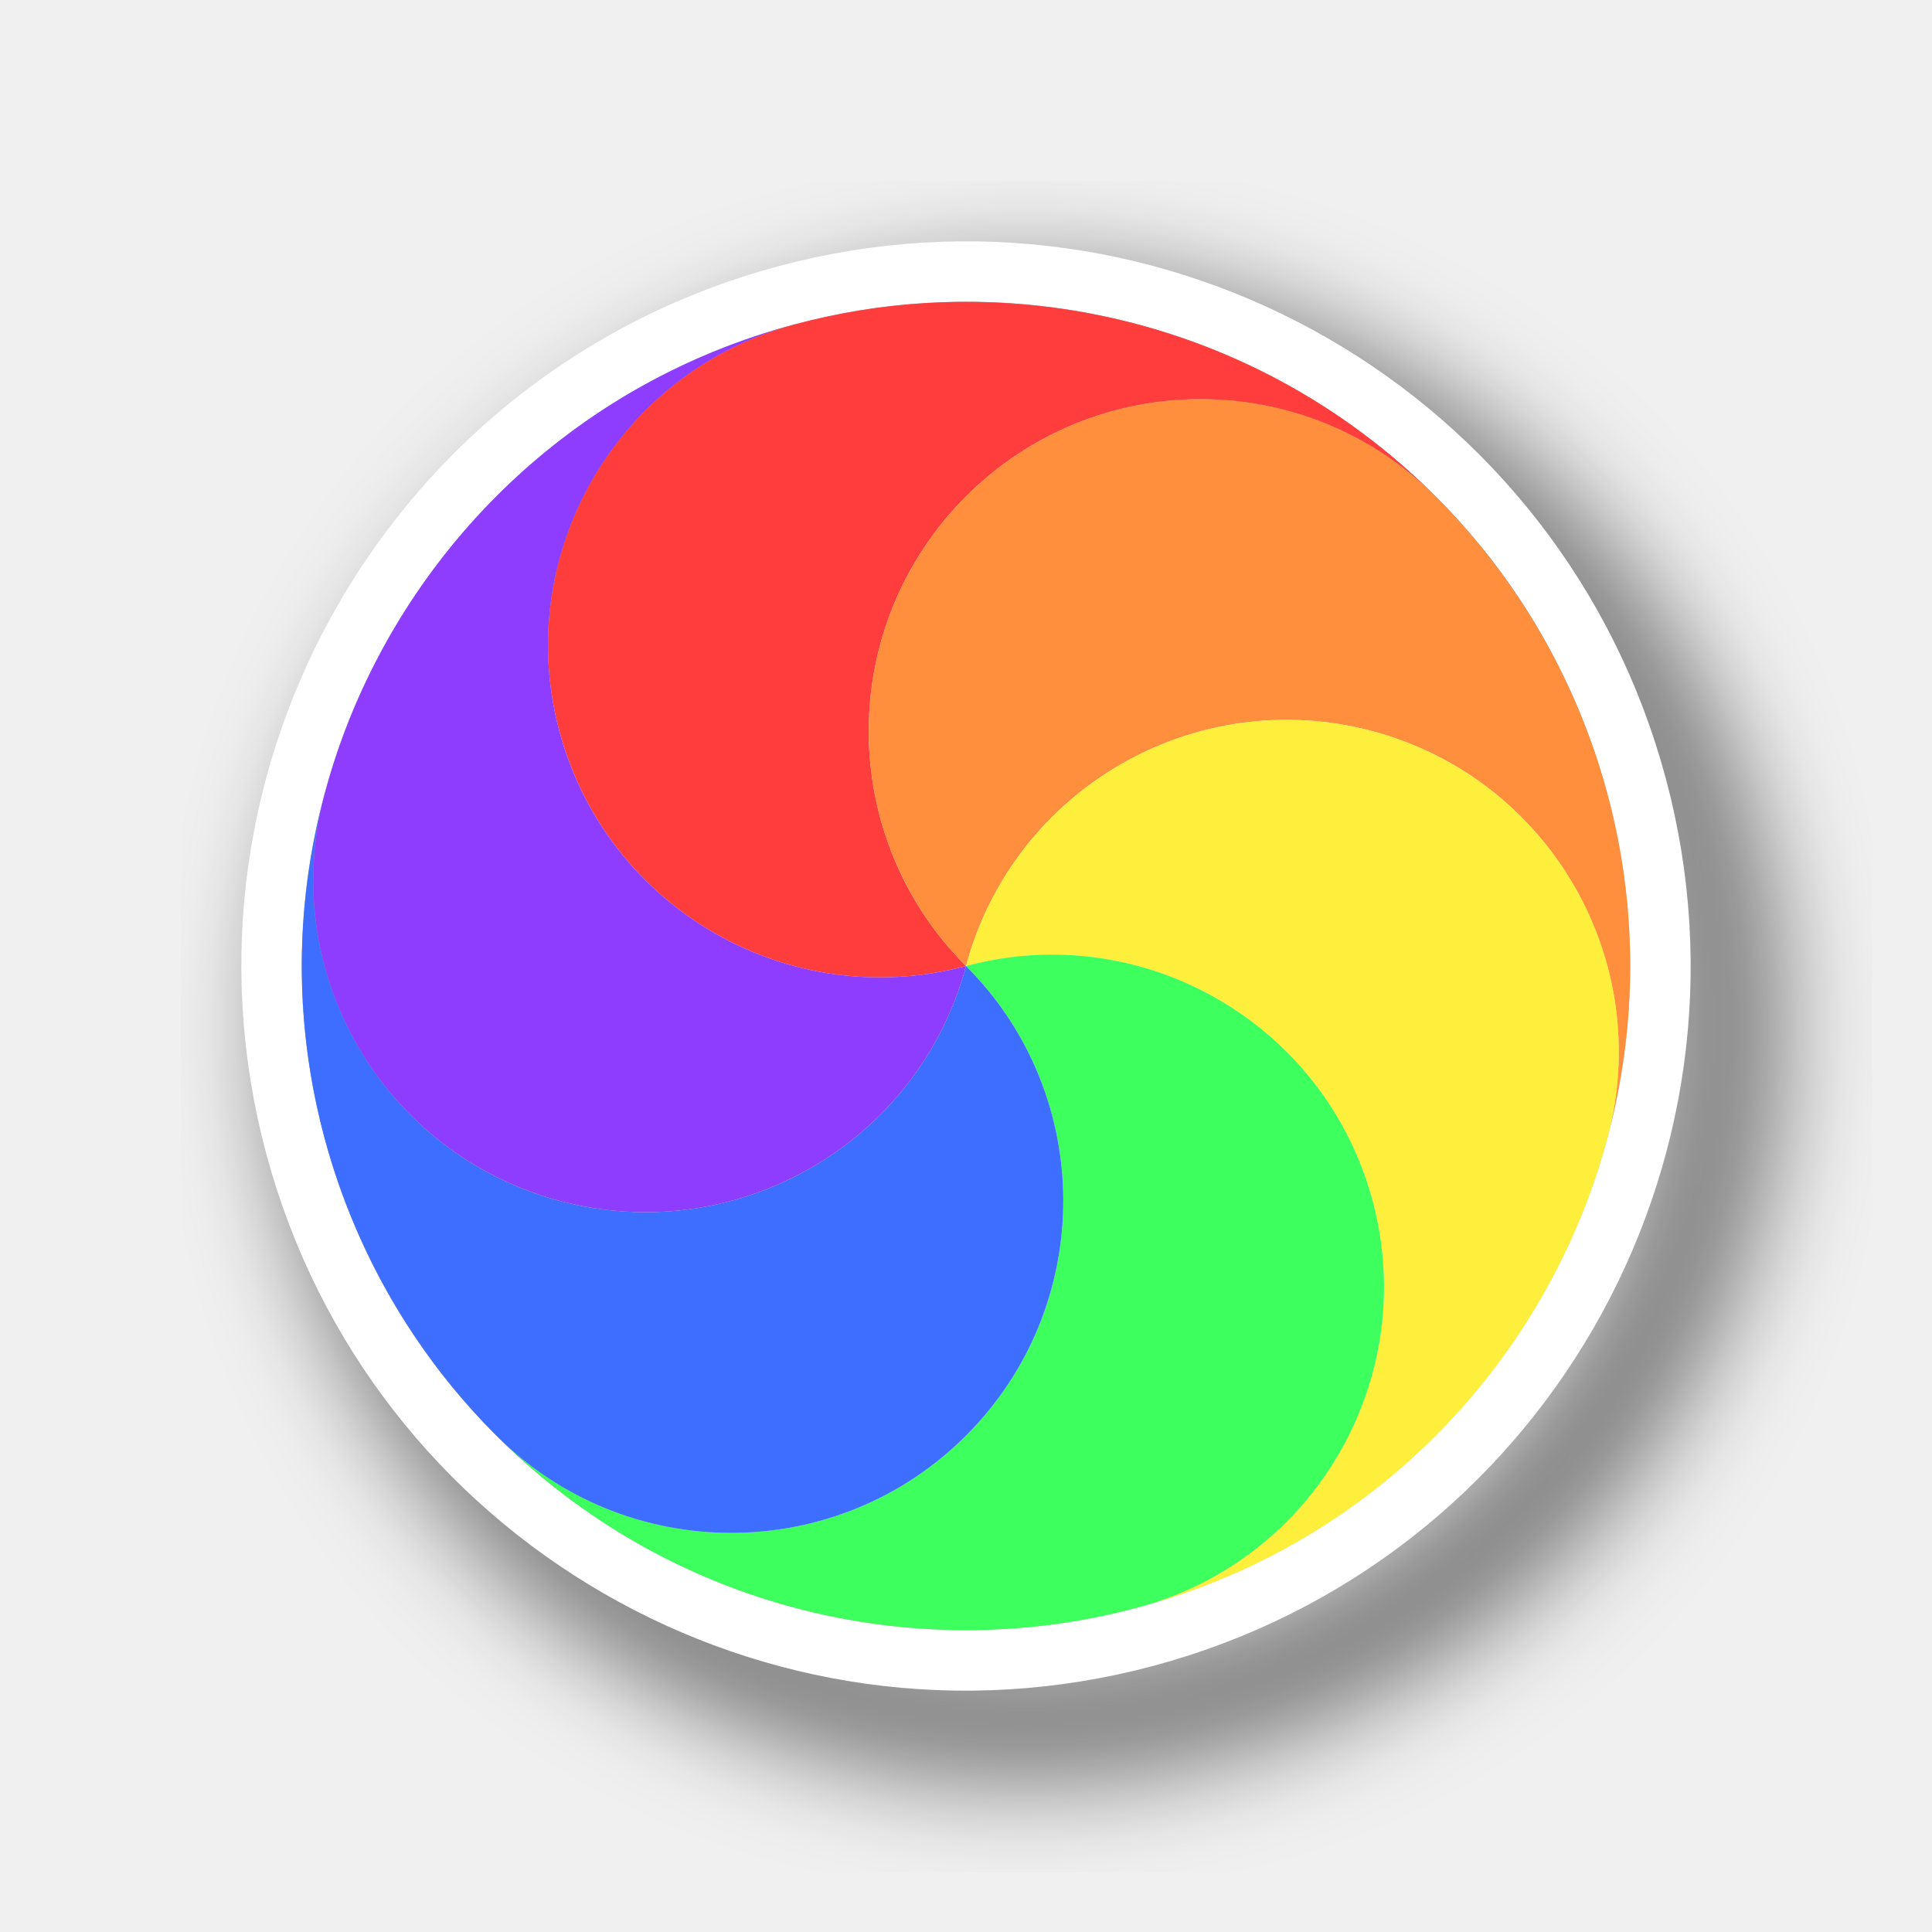
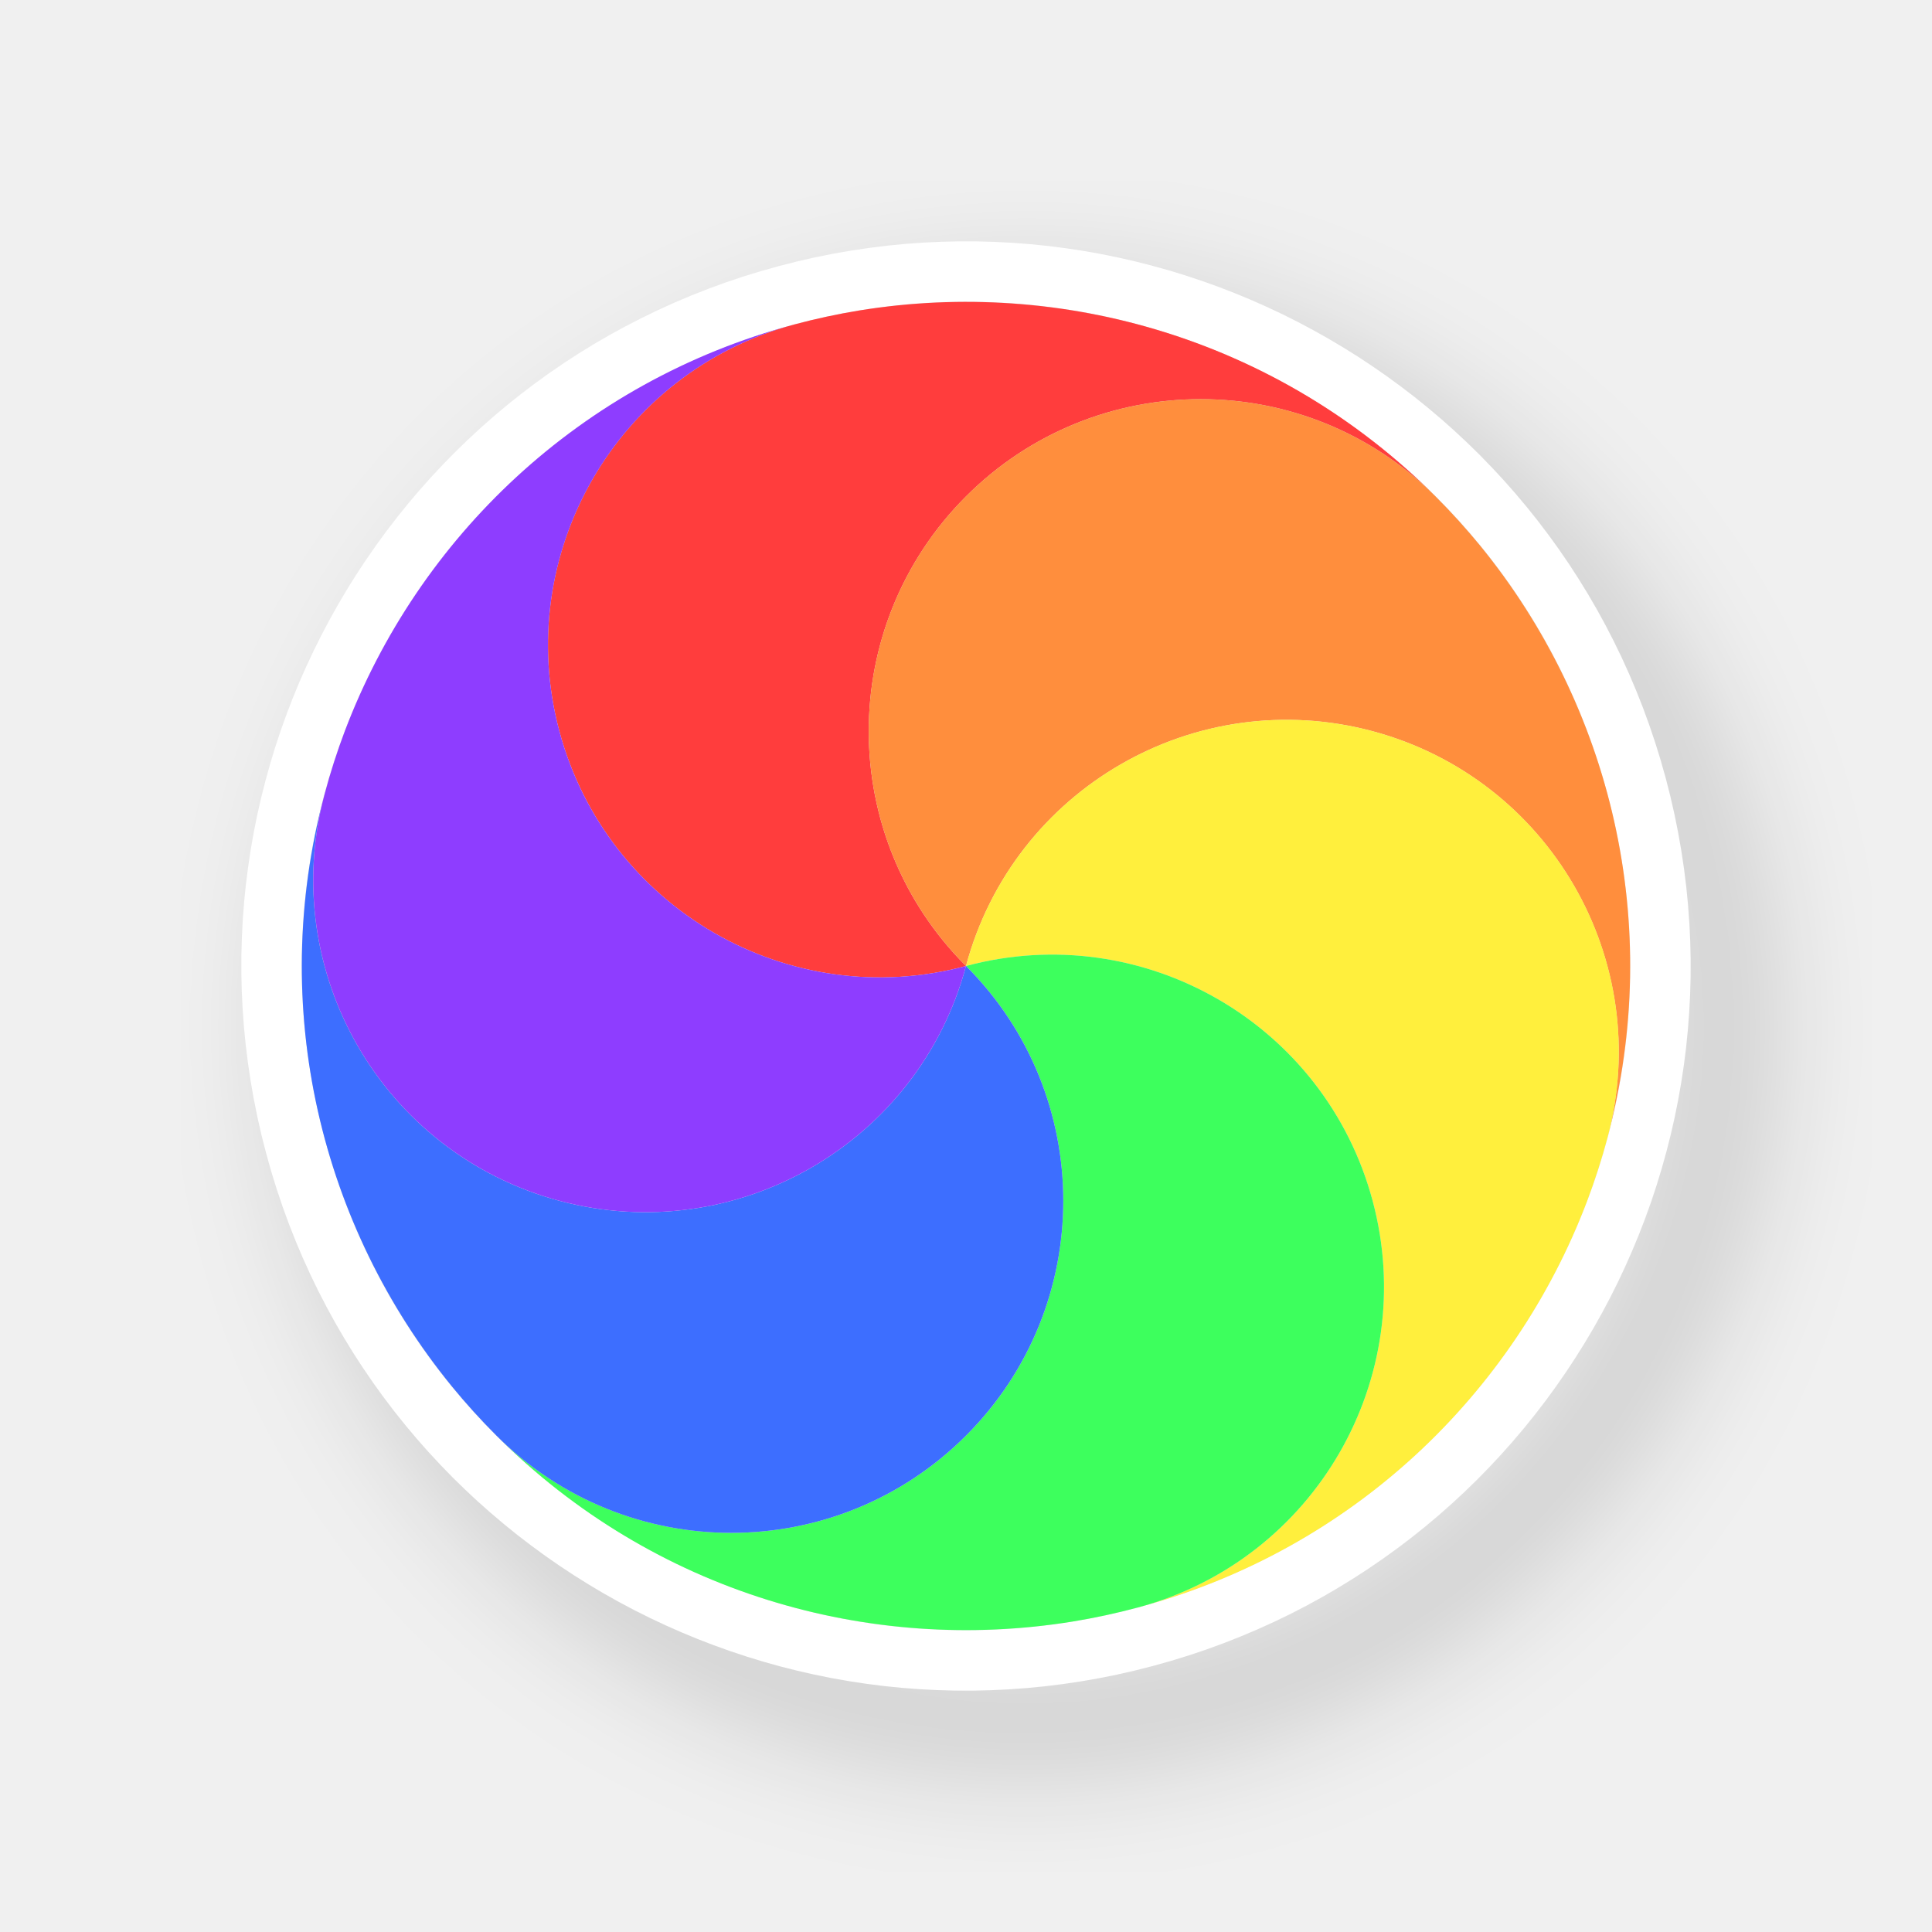
<svg xmlns="http://www.w3.org/2000/svg" width="32" height="32" viewBox="0 0 32 32" fill="none">
  <g filter="url(#filter0_d_105_784)">
    <circle cx="16" cy="16" r="11.5" transform="rotate(-15 16 16)" stroke="white" stroke-linejoin="round" />
  </g>
  <path d="M9.265 12.111C8.479 9.177 10.22 6.161 13.153 5.375C13.511 5.279 13.87 5.202 14.228 5.143C17.599 4.595 21.177 5.622 23.777 8.222C21.629 6.074 18.147 6.074 16 8.222C13.852 10.37 13.852 13.852 16 16C13.066 16.786 10.051 15.045 9.265 12.111Z" fill="#FF3D3D" />
  <path d="M15.999 8.222C18.147 6.074 21.629 6.074 23.776 8.222C24.038 8.484 24.285 8.757 24.515 9.037C26.675 11.684 27.575 15.296 26.623 18.848C27.409 15.914 25.668 12.898 22.735 12.111C19.801 11.325 16.786 13.066 16 16C13.852 13.852 13.852 10.37 15.999 8.222Z" fill="#FF8E3D" />
  <path d="M22.735 12.111C25.669 12.898 27.41 15.913 26.624 18.847C26.528 19.206 26.415 19.555 26.287 19.894C25.076 23.088 22.398 25.674 18.847 26.625C21.781 25.839 23.521 22.823 22.735 19.889C21.949 16.955 18.934 15.214 16 16C16.786 13.066 19.801 11.325 22.735 12.111Z" fill="#FFEF3D" />
  <path d="M22.735 19.889C23.521 22.823 21.781 25.839 18.847 26.625C18.489 26.721 18.13 26.798 17.772 26.857C14.401 27.404 10.823 26.378 8.223 23.778C10.371 25.926 13.853 25.926 16 23.778C18.148 21.63 18.148 18.148 16 16C18.934 15.214 21.949 16.955 22.735 19.889Z" fill="#3DFF5D" />
  <path d="M16 23.778C13.853 25.926 10.371 25.926 8.223 23.778C7.961 23.516 7.715 23.244 7.485 22.963C5.325 20.316 4.425 16.704 5.376 13.153C4.59 16.087 6.331 19.102 9.265 19.889C12.199 20.675 15.214 18.934 16 16C18.148 18.148 18.148 21.63 16 23.778Z" fill="#3D6EFF" />
  <path d="M9.265 19.889C6.332 19.102 4.591 16.087 5.377 13.152C5.472 12.794 5.585 12.445 5.713 12.105C6.925 8.912 9.602 6.326 13.153 5.375C10.22 6.161 8.479 9.177 9.265 12.111C10.051 15.045 13.067 16.786 16 16C15.214 18.934 12.199 20.675 9.265 19.889Z" fill="#8E3DFF" />
  <defs>
    <filter id="filter0_d_105_784" x="2.997" y="2.997" width="28.006" height="28.006" filterUnits="userSpaceOnUse" color-interpolation-filters="sRGB">
      <feFlood flood-opacity="0" result="BackgroundImageFix" />
      <feColorMatrix in="SourceAlpha" type="matrix" values="0 0 0 0 0 0 0 0 0 0 0 0 0 0 0 0 0 0 127 0" result="hardAlpha" />
      <feOffset dx="1" dy="1" />
      <feGaussianBlur stdDeviation="1" />
-       <feColorMatrix type="matrix" values="0 0 0 0 0 0 0 0 0 0 0 0 0 0 0 0 0 0 1 0" />
+       <feColorMatrix type="matrix" values="0 0 0 0 0 0 0 0 0 0 0 0 0 0 0 0 0 0 0.25 0" />
      <feBlend mode="normal" in2="BackgroundImageFix" result="effect1_dropShadow_105_784" />
      <feBlend mode="normal" in="SourceGraphic" in2="effect1_dropShadow_105_784" result="shape" />
    </filter>
  </defs>
</svg>
